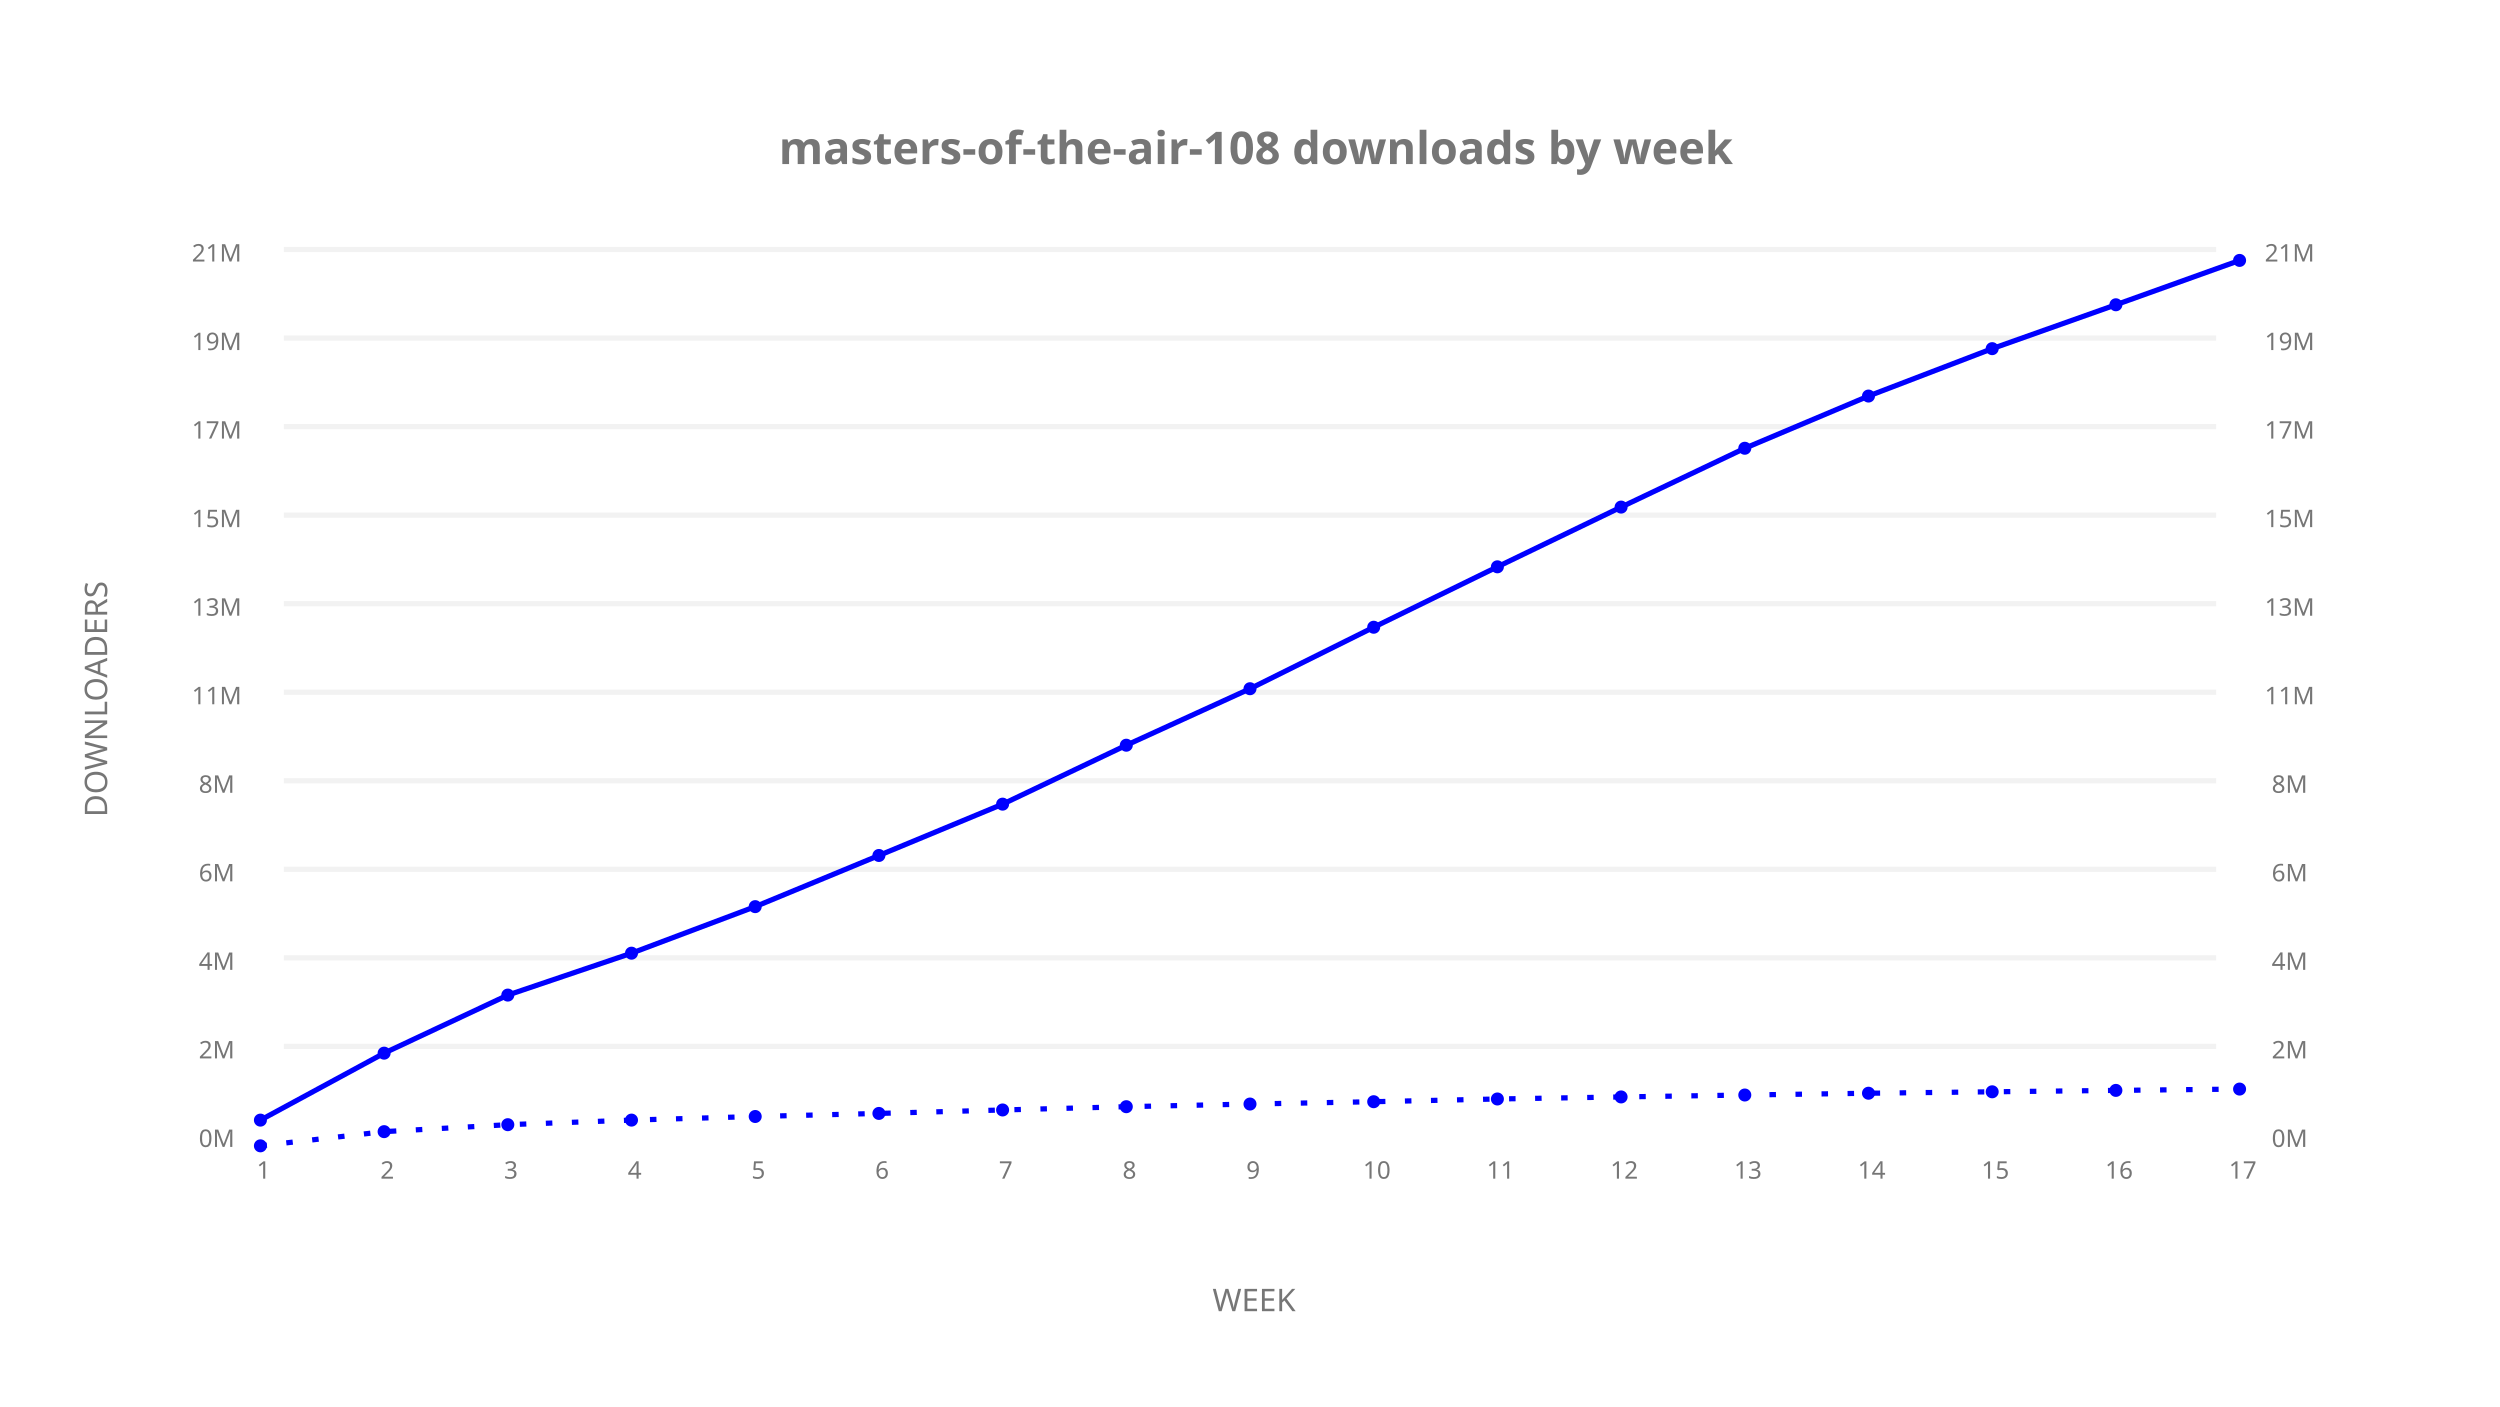
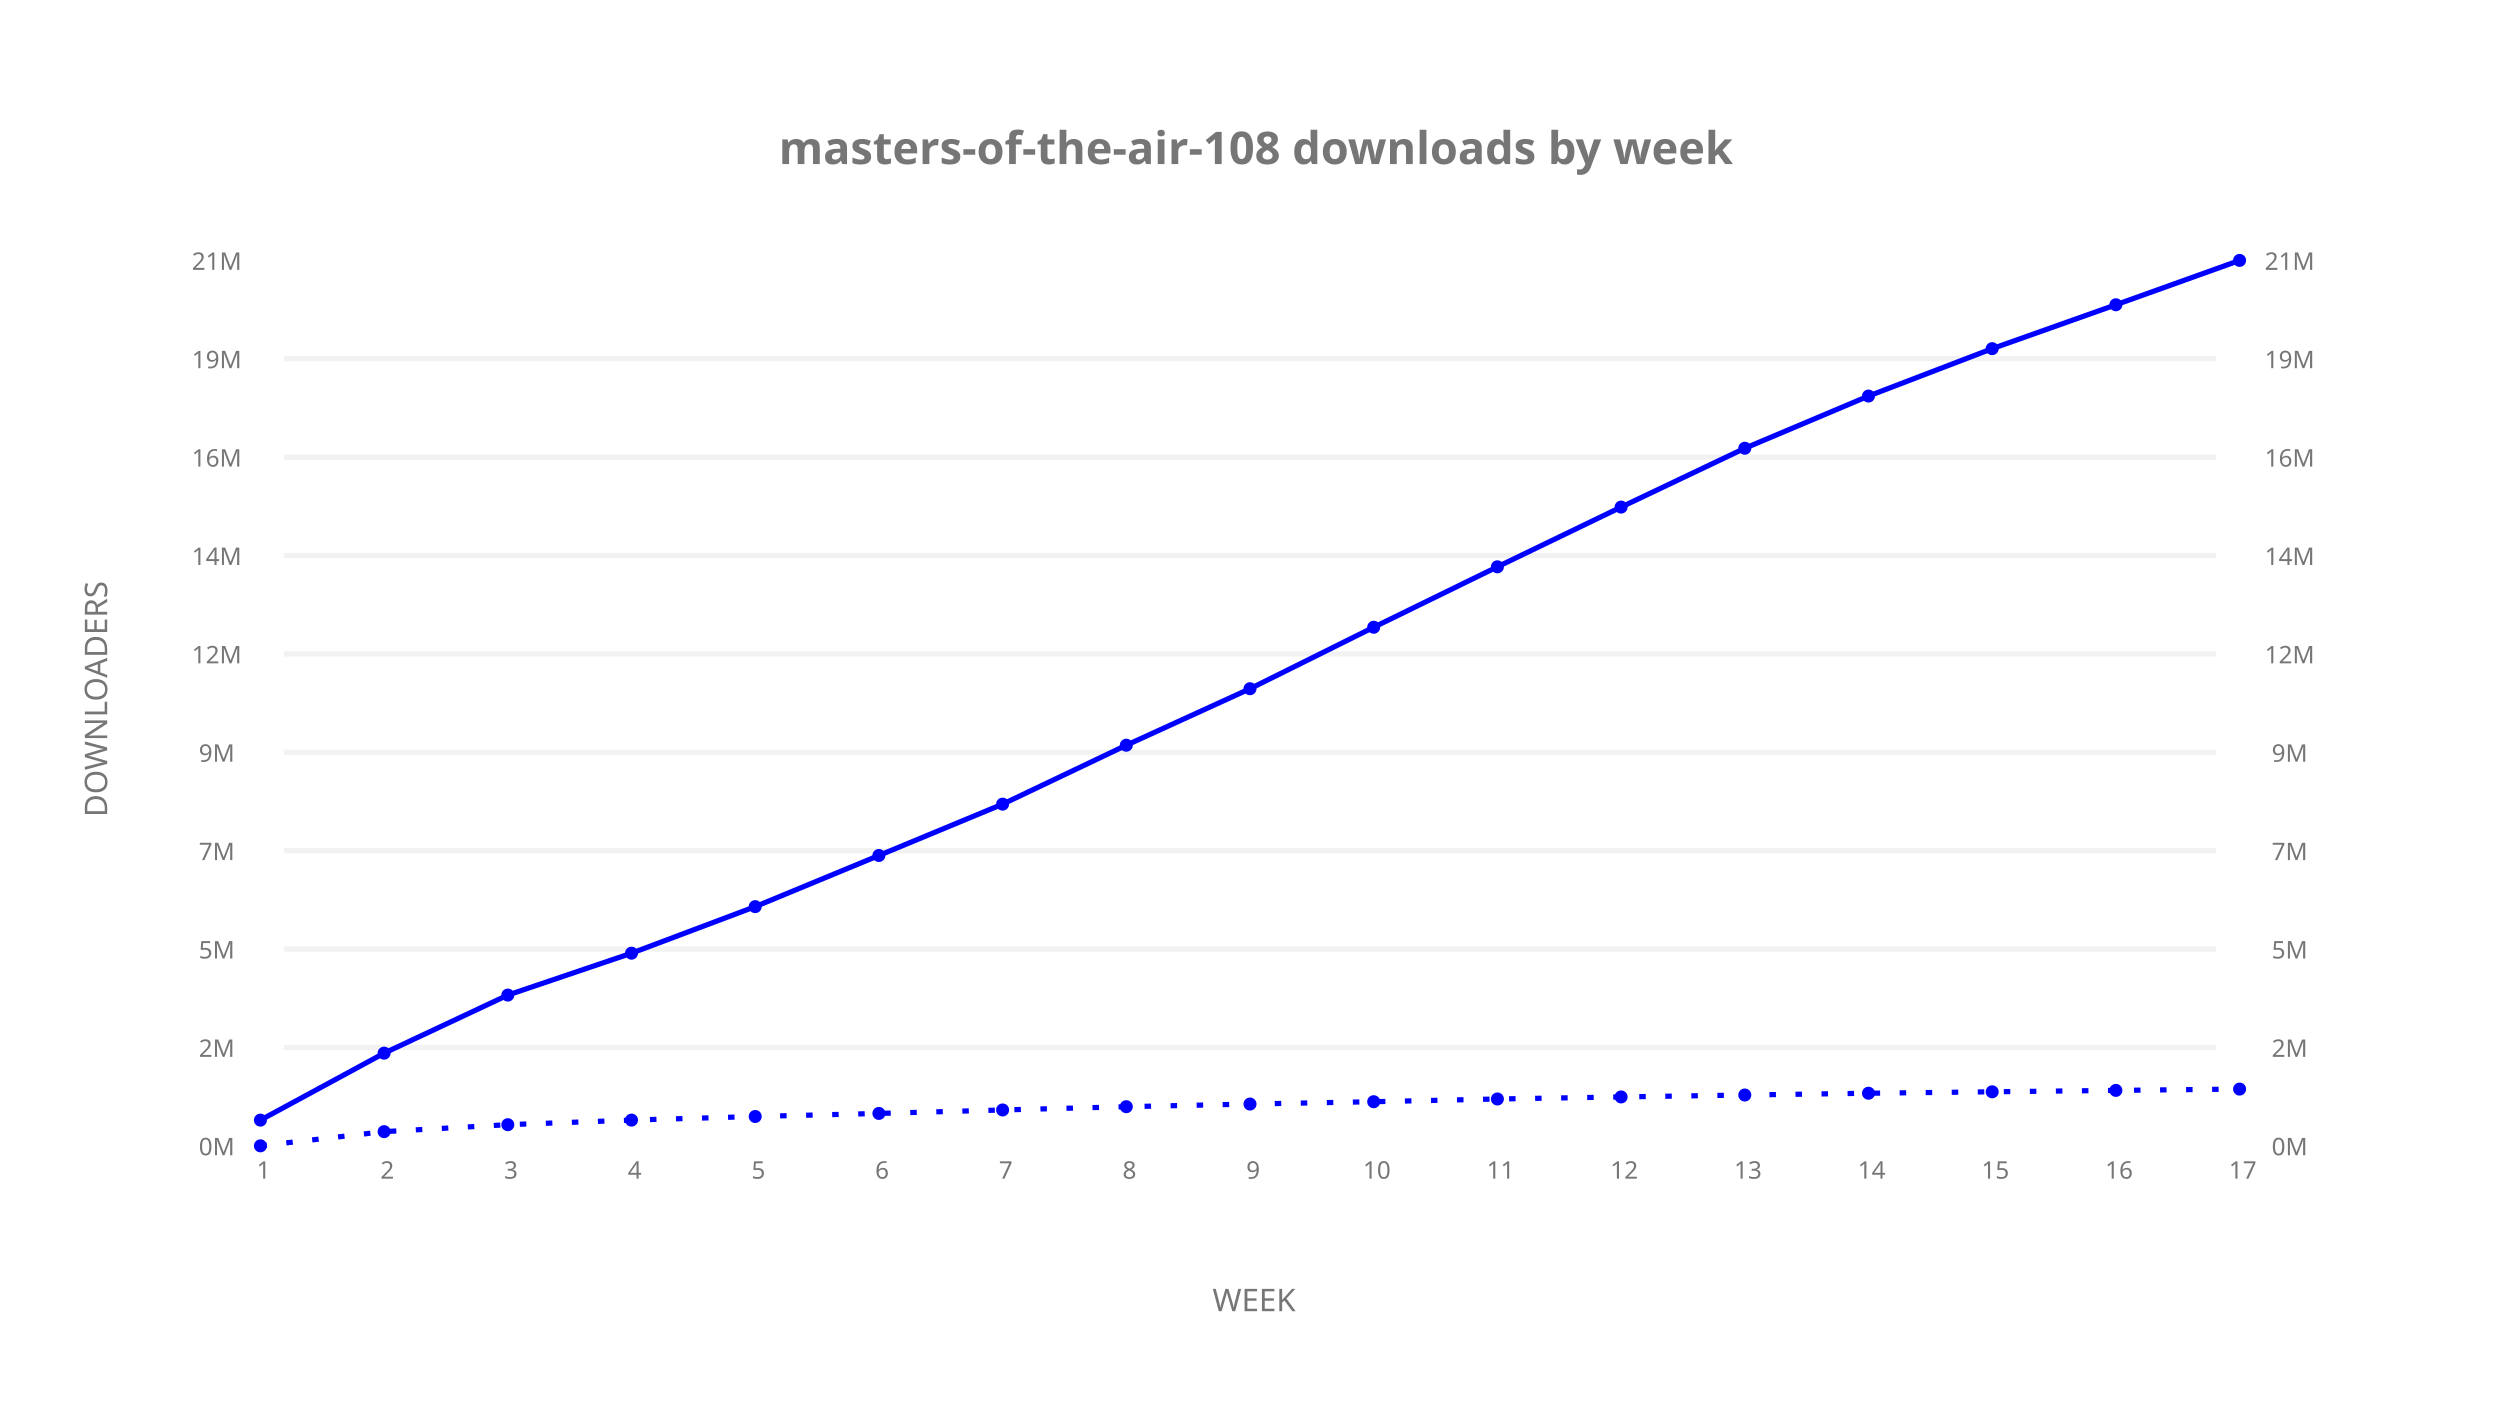
<svg xmlns="http://www.w3.org/2000/svg" xml:space="preserve" id="masters-of-the-air-108-downloads-by-week-masters-of-the-air-108-week" x="0px" y="0px" width="1920px" height="1080px" viewBox="0 0 1920 1080" enable-background="new 0 0 1920 1080" role="img">
  <g id="annotations">
    <text x="960" y="126" font-family="Atkinson Hyperlegible" font-size="26pt" text-anchor="middle" text-align="center" font-weight="600" font-style="normal" style="fill:rgb(118,118,118); fill-opacity:1; stroke:rgb(118,118,118); stroke-opacity:0; stroke-width:0.5"> masters-of-the-air-108 downloads by week</text>
    <g id="axes-lines">
      <text x="960" y="1007" font-family="Atkinson Hyperlegible" font-size="18pt" text-anchor="middle" text-align="center" font-weight="500" font-style="normal" style="fill:rgb(118,118,118); fill-opacity:1; stroke:rgb(118,118,118); stroke-opacity:0; stroke-width:0.5"> WEEK</text>
      <text x="73" y="540" font-family="Atkinson Hyperlegible" font-size="18pt" text-anchor="middle" text-align="center" dominant-baseline="central" font-weight="500" font-style="normal" style="fill:rgb(118,118,118); fill-opacity:1; stroke:rgb(118,118,118); stroke-opacity:0; stroke-width:0.5" transform="rotate(-90,73,540)"> DOWNLOADERS</text>
    </g>
    <g id="tic-y-label-lines">
-       <line x1="218" y1="803.619" x2="1702" y2="803.619" style="fill:rgb(0,0,255); fill-opacity:0; stroke:rgb(242,242,242); stroke-opacity:1; stroke-width:4" />
-       <line x1="218" y1="735.619" x2="1702" y2="735.619" style="fill:rgb(0,0,255); fill-opacity:0; stroke:rgb(242,242,242); stroke-opacity:1; stroke-width:4" />
-       <line x1="218" y1="667.619" x2="1702" y2="667.619" style="fill:rgb(0,0,255); fill-opacity:0; stroke:rgb(242,242,242); stroke-opacity:1; stroke-width:4" />
-       <line x1="218" y1="599.619" x2="1702" y2="599.619" style="fill:rgb(0,0,255); fill-opacity:0; stroke:rgb(242,242,242); stroke-opacity:1; stroke-width:4" />
-       <line x1="218" y1="531.619" x2="1702" y2="531.619" style="fill:rgb(0,0,255); fill-opacity:0; stroke:rgb(242,242,242); stroke-opacity:1; stroke-width:4" />
-       <line x1="218" y1="463.619" x2="1702" y2="463.619" style="fill:rgb(0,0,255); fill-opacity:0; stroke:rgb(242,242,242); stroke-opacity:1; stroke-width:4" />
-       <line x1="218" y1="395.619" x2="1702" y2="395.619" style="fill:rgb(0,0,255); fill-opacity:0; stroke:rgb(242,242,242); stroke-opacity:1; stroke-width:4" />
-       <line x1="218" y1="327.619" x2="1702" y2="327.619" style="fill:rgb(0,0,255); fill-opacity:0; stroke:rgb(242,242,242); stroke-opacity:1; stroke-width:4" />
-       <line x1="218" y1="259.619" x2="1702" y2="259.619" style="fill:rgb(0,0,255); fill-opacity:0; stroke:rgb(242,242,242); stroke-opacity:1; stroke-width:4" />
-       <line x1="218" y1="191.619" x2="1702" y2="191.619" style="fill:rgb(0,0,255); fill-opacity:0; stroke:rgb(242,242,242); stroke-opacity:1; stroke-width:4" />
+       <line x1="218" y1="804.444" x2="1702" y2="804.444" style="fill:rgb(0,0,255); fill-opacity:0; stroke:rgb(242,242,242); stroke-opacity:1; stroke-width:4" />
+       <line x1="218" y1="728.889" x2="1702" y2="728.889" style="fill:rgb(0,0,255); fill-opacity:0; stroke:rgb(242,242,242); stroke-opacity:1; stroke-width:4" />
+       <line x1="218" y1="653.333" x2="1702" y2="653.333" style="fill:rgb(0,0,255); fill-opacity:0; stroke:rgb(242,242,242); stroke-opacity:1; stroke-width:4" />
+       <line x1="218" y1="577.778" x2="1702" y2="577.778" style="fill:rgb(0,0,255); fill-opacity:0; stroke:rgb(242,242,242); stroke-opacity:1; stroke-width:4" />
+       <line x1="218" y1="502.222" x2="1702" y2="502.222" style="fill:rgb(0,0,255); fill-opacity:0; stroke:rgb(242,242,242); stroke-opacity:1; stroke-width:4" />
+       <line x1="218" y1="426.667" x2="1702" y2="426.667" style="fill:rgb(0,0,255); fill-opacity:0; stroke:rgb(242,242,242); stroke-opacity:1; stroke-width:4" />
+       <line x1="218" y1="351.111" x2="1702" y2="351.111" style="fill:rgb(0,0,255); fill-opacity:0; stroke:rgb(242,242,242); stroke-opacity:1; stroke-width:4" />
+       <line x1="218" y1="275.556" x2="1702" y2="275.556" style="fill:rgb(0,0,255); fill-opacity:0; stroke:rgb(242,242,242); stroke-opacity:1; stroke-width:4" />
    </g>
    <g id="tic-x-labels">
      <text x="200" y="898" font-family="Atkinson Hyperlegible" font-size="14pt" text-anchor="middle" text-align="center" dominant-baseline="central" font-weight="400" font-style="normal" style="fill:rgb(118,118,118); fill-opacity:1; stroke:rgb(118,118,118); stroke-opacity:0; stroke-width:0.5"> 1</text>
      <text x="295" y="898" font-family="Atkinson Hyperlegible" font-size="14pt" text-anchor="middle" text-align="center" dominant-baseline="central" font-weight="400" font-style="normal" style="fill:rgb(118,118,118); fill-opacity:1; stroke:rgb(118,118,118); stroke-opacity:0; stroke-width:0.5"> 2</text>
      <text x="390" y="898" font-family="Atkinson Hyperlegible" font-size="14pt" text-anchor="middle" text-align="center" dominant-baseline="central" font-weight="400" font-style="normal" style="fill:rgb(118,118,118); fill-opacity:1; stroke:rgb(118,118,118); stroke-opacity:0; stroke-width:0.5"> 3</text>
      <text x="485" y="898" font-family="Atkinson Hyperlegible" font-size="14pt" text-anchor="middle" text-align="center" dominant-baseline="central" font-weight="400" font-style="normal" style="fill:rgb(118,118,118); fill-opacity:1; stroke:rgb(118,118,118); stroke-opacity:0; stroke-width:0.5"> 4</text>
      <text x="580" y="898" font-family="Atkinson Hyperlegible" font-size="14pt" text-anchor="middle" text-align="center" dominant-baseline="central" font-weight="400" font-style="normal" style="fill:rgb(118,118,118); fill-opacity:1; stroke:rgb(118,118,118); stroke-opacity:0; stroke-width:0.5"> 5</text>
      <text x="675" y="898" font-family="Atkinson Hyperlegible" font-size="14pt" text-anchor="middle" text-align="center" dominant-baseline="central" font-weight="400" font-style="normal" style="fill:rgb(118,118,118); fill-opacity:1; stroke:rgb(118,118,118); stroke-opacity:0; stroke-width:0.5"> 6</text>
      <text x="770" y="898" font-family="Atkinson Hyperlegible" font-size="14pt" text-anchor="middle" text-align="center" dominant-baseline="central" font-weight="400" font-style="normal" style="fill:rgb(118,118,118); fill-opacity:1; stroke:rgb(118,118,118); stroke-opacity:0; stroke-width:0.5"> 7</text>
      <text x="865" y="898" font-family="Atkinson Hyperlegible" font-size="14pt" text-anchor="middle" text-align="center" dominant-baseline="central" font-weight="400" font-style="normal" style="fill:rgb(118,118,118); fill-opacity:1; stroke:rgb(118,118,118); stroke-opacity:0; stroke-width:0.5"> 8</text>
      <text x="960" y="898" font-family="Atkinson Hyperlegible" font-size="14pt" text-anchor="middle" text-align="center" dominant-baseline="central" font-weight="400" font-style="normal" style="fill:rgb(118,118,118); fill-opacity:1; stroke:rgb(118,118,118); stroke-opacity:0; stroke-width:0.5"> 9</text>
      <text x="1055" y="898" font-family="Atkinson Hyperlegible" font-size="14pt" text-anchor="middle" text-align="center" dominant-baseline="central" font-weight="400" font-style="normal" style="fill:rgb(118,118,118); fill-opacity:1; stroke:rgb(118,118,118); stroke-opacity:0; stroke-width:0.5"> 10</text>
      <text x="1150" y="898" font-family="Atkinson Hyperlegible" font-size="14pt" text-anchor="middle" text-align="center" dominant-baseline="central" font-weight="400" font-style="normal" style="fill:rgb(118,118,118); fill-opacity:1; stroke:rgb(118,118,118); stroke-opacity:0; stroke-width:0.5"> 11</text>
      <text x="1245" y="898" font-family="Atkinson Hyperlegible" font-size="14pt" text-anchor="middle" text-align="center" dominant-baseline="central" font-weight="400" font-style="normal" style="fill:rgb(118,118,118); fill-opacity:1; stroke:rgb(118,118,118); stroke-opacity:0; stroke-width:0.5"> 12</text>
      <text x="1340" y="898" font-family="Atkinson Hyperlegible" font-size="14pt" text-anchor="middle" text-align="center" dominant-baseline="central" font-weight="400" font-style="normal" style="fill:rgb(118,118,118); fill-opacity:1; stroke:rgb(118,118,118); stroke-opacity:0; stroke-width:0.5"> 13</text>
      <text x="1435" y="898" font-family="Atkinson Hyperlegible" font-size="14pt" text-anchor="middle" text-align="center" dominant-baseline="central" font-weight="400" font-style="normal" style="fill:rgb(118,118,118); fill-opacity:1; stroke:rgb(118,118,118); stroke-opacity:0; stroke-width:0.5"> 14</text>
      <text x="1530" y="898" font-family="Atkinson Hyperlegible" font-size="14pt" text-anchor="middle" text-align="center" dominant-baseline="central" font-weight="400" font-style="normal" style="fill:rgb(118,118,118); fill-opacity:1; stroke:rgb(118,118,118); stroke-opacity:0; stroke-width:0.5"> 15</text>
      <text x="1625" y="898" font-family="Atkinson Hyperlegible" font-size="14pt" text-anchor="middle" text-align="center" dominant-baseline="central" font-weight="400" font-style="normal" style="fill:rgb(118,118,118); fill-opacity:1; stroke:rgb(118,118,118); stroke-opacity:0; stroke-width:0.5"> 16</text>
      <text x="1720" y="898" font-family="Atkinson Hyperlegible" font-size="14pt" text-anchor="middle" text-align="center" dominant-baseline="central" font-weight="400" font-style="normal" style="fill:rgb(118,118,118); fill-opacity:1; stroke:rgb(118,118,118); stroke-opacity:0; stroke-width:0.5"> 17</text>
    </g>
    <g id="tic-y-labels">
-       <text x="164" y="873.619" font-family="Atkinson Hyperlegible" font-size="14pt" text-anchor="middle" text-align="center" dominant-baseline="central" font-weight="400" font-style="normal" style="fill:rgb(118,118,118); fill-opacity:1; stroke:rgb(118,118,118); stroke-opacity:0; stroke-width:0.5"> 0M</text>
-       <text x="1756" y="873.619" font-family="Atkinson Hyperlegible" font-size="14pt" text-anchor="middle" text-align="center" dominant-baseline="central" font-weight="400" font-style="normal" style="fill:rgb(118,118,118); fill-opacity:1; stroke:rgb(118,118,118); stroke-opacity:0; stroke-width:0.5"> 0M</text>
-       <text x="164" y="805.619" font-family="Atkinson Hyperlegible" font-size="14pt" text-anchor="middle" text-align="center" dominant-baseline="central" font-weight="400" font-style="normal" style="fill:rgb(118,118,118); fill-opacity:1; stroke:rgb(118,118,118); stroke-opacity:0; stroke-width:0.5"> 2M</text>
-       <text x="1756" y="805.619" font-family="Atkinson Hyperlegible" font-size="14pt" text-anchor="middle" text-align="center" dominant-baseline="central" font-weight="400" font-style="normal" style="fill:rgb(118,118,118); fill-opacity:1; stroke:rgb(118,118,118); stroke-opacity:0; stroke-width:0.5"> 2M</text>
-       <text x="164" y="737.619" font-family="Atkinson Hyperlegible" font-size="14pt" text-anchor="middle" text-align="center" dominant-baseline="central" font-weight="400" font-style="normal" style="fill:rgb(118,118,118); fill-opacity:1; stroke:rgb(118,118,118); stroke-opacity:0; stroke-width:0.5"> 4M</text>
-       <text x="1756" y="737.619" font-family="Atkinson Hyperlegible" font-size="14pt" text-anchor="middle" text-align="center" dominant-baseline="central" font-weight="400" font-style="normal" style="fill:rgb(118,118,118); fill-opacity:1; stroke:rgb(118,118,118); stroke-opacity:0; stroke-width:0.5"> 4M</text>
-       <text x="164" y="669.619" font-family="Atkinson Hyperlegible" font-size="14pt" text-anchor="middle" text-align="center" dominant-baseline="central" font-weight="400" font-style="normal" style="fill:rgb(118,118,118); fill-opacity:1; stroke:rgb(118,118,118); stroke-opacity:0; stroke-width:0.5"> 6M</text>
-       <text x="1756" y="669.619" font-family="Atkinson Hyperlegible" font-size="14pt" text-anchor="middle" text-align="center" dominant-baseline="central" font-weight="400" font-style="normal" style="fill:rgb(118,118,118); fill-opacity:1; stroke:rgb(118,118,118); stroke-opacity:0; stroke-width:0.5"> 6M</text>
-       <text x="164" y="601.619" font-family="Atkinson Hyperlegible" font-size="14pt" text-anchor="middle" text-align="center" dominant-baseline="central" font-weight="400" font-style="normal" style="fill:rgb(118,118,118); fill-opacity:1; stroke:rgb(118,118,118); stroke-opacity:0; stroke-width:0.5"> 8M</text>
-       <text x="1756" y="601.619" font-family="Atkinson Hyperlegible" font-size="14pt" text-anchor="middle" text-align="center" dominant-baseline="central" font-weight="400" font-style="normal" style="fill:rgb(118,118,118); fill-opacity:1; stroke:rgb(118,118,118); stroke-opacity:0; stroke-width:0.5"> 8M</text>
-       <text x="164" y="533.619" font-family="Atkinson Hyperlegible" font-size="14pt" text-anchor="middle" text-align="center" dominant-baseline="central" font-weight="400" font-style="normal" style="fill:rgb(118,118,118); fill-opacity:1; stroke:rgb(118,118,118); stroke-opacity:0; stroke-width:0.5"> 11M</text>
-       <text x="1756" y="533.619" font-family="Atkinson Hyperlegible" font-size="14pt" text-anchor="middle" text-align="center" dominant-baseline="central" font-weight="400" font-style="normal" style="fill:rgb(118,118,118); fill-opacity:1; stroke:rgb(118,118,118); stroke-opacity:0; stroke-width:0.5"> 11M</text>
-       <text x="164" y="465.619" font-family="Atkinson Hyperlegible" font-size="14pt" text-anchor="middle" text-align="center" dominant-baseline="central" font-weight="400" font-style="normal" style="fill:rgb(118,118,118); fill-opacity:1; stroke:rgb(118,118,118); stroke-opacity:0; stroke-width:0.5"> 13M</text>
-       <text x="1756" y="465.619" font-family="Atkinson Hyperlegible" font-size="14pt" text-anchor="middle" text-align="center" dominant-baseline="central" font-weight="400" font-style="normal" style="fill:rgb(118,118,118); fill-opacity:1; stroke:rgb(118,118,118); stroke-opacity:0; stroke-width:0.5"> 13M</text>
-       <text x="164" y="397.619" font-family="Atkinson Hyperlegible" font-size="14pt" text-anchor="middle" text-align="center" dominant-baseline="central" font-weight="400" font-style="normal" style="fill:rgb(118,118,118); fill-opacity:1; stroke:rgb(118,118,118); stroke-opacity:0; stroke-width:0.5"> 15M</text>
-       <text x="1756" y="397.619" font-family="Atkinson Hyperlegible" font-size="14pt" text-anchor="middle" text-align="center" dominant-baseline="central" font-weight="400" font-style="normal" style="fill:rgb(118,118,118); fill-opacity:1; stroke:rgb(118,118,118); stroke-opacity:0; stroke-width:0.5"> 15M</text>
-       <text x="164" y="329.619" font-family="Atkinson Hyperlegible" font-size="14pt" text-anchor="middle" text-align="center" dominant-baseline="central" font-weight="400" font-style="normal" style="fill:rgb(118,118,118); fill-opacity:1; stroke:rgb(118,118,118); stroke-opacity:0; stroke-width:0.5"> 17M</text>
-       <text x="1756" y="329.619" font-family="Atkinson Hyperlegible" font-size="14pt" text-anchor="middle" text-align="center" dominant-baseline="central" font-weight="400" font-style="normal" style="fill:rgb(118,118,118); fill-opacity:1; stroke:rgb(118,118,118); stroke-opacity:0; stroke-width:0.5"> 17M</text>
-       <text x="164" y="261.619" font-family="Atkinson Hyperlegible" font-size="14pt" text-anchor="middle" text-align="center" dominant-baseline="central" font-weight="400" font-style="normal" style="fill:rgb(118,118,118); fill-opacity:1; stroke:rgb(118,118,118); stroke-opacity:0; stroke-width:0.5"> 19M</text>
-       <text x="1756" y="261.619" font-family="Atkinson Hyperlegible" font-size="14pt" text-anchor="middle" text-align="center" dominant-baseline="central" font-weight="400" font-style="normal" style="fill:rgb(118,118,118); fill-opacity:1; stroke:rgb(118,118,118); stroke-opacity:0; stroke-width:0.5"> 19M</text>
-       <text x="164" y="193.619" font-family="Atkinson Hyperlegible" font-size="14pt" text-anchor="middle" text-align="center" dominant-baseline="central" font-weight="400" font-style="normal" style="fill:rgb(118,118,118); fill-opacity:1; stroke:rgb(118,118,118); stroke-opacity:0; stroke-width:0.5"> 21M</text>
-       <text x="1756" y="193.619" font-family="Atkinson Hyperlegible" font-size="14pt" text-anchor="middle" text-align="center" dominant-baseline="central" font-weight="400" font-style="normal" style="fill:rgb(118,118,118); fill-opacity:1; stroke:rgb(118,118,118); stroke-opacity:0; stroke-width:0.5"> 21M</text>
+       <text x="164" y="880" font-family="Atkinson Hyperlegible" font-size="14pt" text-anchor="middle" text-align="center" dominant-baseline="central" font-weight="400" font-style="normal" style="fill:rgb(118,118,118); fill-opacity:1; stroke:rgb(118,118,118); stroke-opacity:0; stroke-width:0.5"> 0M</text>
+       <text x="1756" y="880" font-family="Atkinson Hyperlegible" font-size="14pt" text-anchor="middle" text-align="center" dominant-baseline="central" font-weight="400" font-style="normal" style="fill:rgb(118,118,118); fill-opacity:1; stroke:rgb(118,118,118); stroke-opacity:0; stroke-width:0.5"> 0M</text>
+       <text x="164" y="804.444" font-family="Atkinson Hyperlegible" font-size="14pt" text-anchor="middle" text-align="center" dominant-baseline="central" font-weight="400" font-style="normal" style="fill:rgb(118,118,118); fill-opacity:1; stroke:rgb(118,118,118); stroke-opacity:0; stroke-width:0.5"> 2M</text>
+       <text x="1756" y="804.444" font-family="Atkinson Hyperlegible" font-size="14pt" text-anchor="middle" text-align="center" dominant-baseline="central" font-weight="400" font-style="normal" style="fill:rgb(118,118,118); fill-opacity:1; stroke:rgb(118,118,118); stroke-opacity:0; stroke-width:0.5"> 2M</text>
+       <text x="164" y="728.889" font-family="Atkinson Hyperlegible" font-size="14pt" text-anchor="middle" text-align="center" dominant-baseline="central" font-weight="400" font-style="normal" style="fill:rgb(118,118,118); fill-opacity:1; stroke:rgb(118,118,118); stroke-opacity:0; stroke-width:0.5"> 5M</text>
+       <text x="1756" y="728.889" font-family="Atkinson Hyperlegible" font-size="14pt" text-anchor="middle" text-align="center" dominant-baseline="central" font-weight="400" font-style="normal" style="fill:rgb(118,118,118); fill-opacity:1; stroke:rgb(118,118,118); stroke-opacity:0; stroke-width:0.5"> 5M</text>
+       <text x="164" y="653.333" font-family="Atkinson Hyperlegible" font-size="14pt" text-anchor="middle" text-align="center" dominant-baseline="central" font-weight="400" font-style="normal" style="fill:rgb(118,118,118); fill-opacity:1; stroke:rgb(118,118,118); stroke-opacity:0; stroke-width:0.5"> 7M</text>
+       <text x="1756" y="653.333" font-family="Atkinson Hyperlegible" font-size="14pt" text-anchor="middle" text-align="center" dominant-baseline="central" font-weight="400" font-style="normal" style="fill:rgb(118,118,118); fill-opacity:1; stroke:rgb(118,118,118); stroke-opacity:0; stroke-width:0.5"> 7M</text>
+       <text x="164" y="577.778" font-family="Atkinson Hyperlegible" font-size="14pt" text-anchor="middle" text-align="center" dominant-baseline="central" font-weight="400" font-style="normal" style="fill:rgb(118,118,118); fill-opacity:1; stroke:rgb(118,118,118); stroke-opacity:0; stroke-width:0.5"> 9M</text>
+       <text x="1756" y="577.778" font-family="Atkinson Hyperlegible" font-size="14pt" text-anchor="middle" text-align="center" dominant-baseline="central" font-weight="400" font-style="normal" style="fill:rgb(118,118,118); fill-opacity:1; stroke:rgb(118,118,118); stroke-opacity:0; stroke-width:0.5"> 9M</text>
+       <text x="164" y="502.222" font-family="Atkinson Hyperlegible" font-size="14pt" text-anchor="middle" text-align="center" dominant-baseline="central" font-weight="400" font-style="normal" style="fill:rgb(118,118,118); fill-opacity:1; stroke:rgb(118,118,118); stroke-opacity:0; stroke-width:0.5"> 12M</text>
+       <text x="1756" y="502.222" font-family="Atkinson Hyperlegible" font-size="14pt" text-anchor="middle" text-align="center" dominant-baseline="central" font-weight="400" font-style="normal" style="fill:rgb(118,118,118); fill-opacity:1; stroke:rgb(118,118,118); stroke-opacity:0; stroke-width:0.5"> 12M</text>
+       <text x="164" y="426.667" font-family="Atkinson Hyperlegible" font-size="14pt" text-anchor="middle" text-align="center" dominant-baseline="central" font-weight="400" font-style="normal" style="fill:rgb(118,118,118); fill-opacity:1; stroke:rgb(118,118,118); stroke-opacity:0; stroke-width:0.5"> 14M</text>
+       <text x="1756" y="426.667" font-family="Atkinson Hyperlegible" font-size="14pt" text-anchor="middle" text-align="center" dominant-baseline="central" font-weight="400" font-style="normal" style="fill:rgb(118,118,118); fill-opacity:1; stroke:rgb(118,118,118); stroke-opacity:0; stroke-width:0.5"> 14M</text>
+       <text x="164" y="351.111" font-family="Atkinson Hyperlegible" font-size="14pt" text-anchor="middle" text-align="center" dominant-baseline="central" font-weight="400" font-style="normal" style="fill:rgb(118,118,118); fill-opacity:1; stroke:rgb(118,118,118); stroke-opacity:0; stroke-width:0.5"> 16M</text>
+       <text x="1756" y="351.111" font-family="Atkinson Hyperlegible" font-size="14pt" text-anchor="middle" text-align="center" dominant-baseline="central" font-weight="400" font-style="normal" style="fill:rgb(118,118,118); fill-opacity:1; stroke:rgb(118,118,118); stroke-opacity:0; stroke-width:0.5"> 16M</text>
+       <text x="164" y="275.556" font-family="Atkinson Hyperlegible" font-size="14pt" text-anchor="middle" text-align="center" dominant-baseline="central" font-weight="400" font-style="normal" style="fill:rgb(118,118,118); fill-opacity:1; stroke:rgb(118,118,118); stroke-opacity:0; stroke-width:0.5"> 19M</text>
+       <text x="1756" y="275.556" font-family="Atkinson Hyperlegible" font-size="14pt" text-anchor="middle" text-align="center" dominant-baseline="central" font-weight="400" font-style="normal" style="fill:rgb(118,118,118); fill-opacity:1; stroke:rgb(118,118,118); stroke-opacity:0; stroke-width:0.5"> 19M</text>
+       <text x="164" y="200" font-family="Atkinson Hyperlegible" font-size="14pt" text-anchor="middle" text-align="center" dominant-baseline="central" font-weight="400" font-style="normal" style="fill:rgb(118,118,118); fill-opacity:1; stroke:rgb(118,118,118); stroke-opacity:0; stroke-width:0.5"> 21M</text>
+       <text x="1756" y="200" font-family="Atkinson Hyperlegible" font-size="14pt" text-anchor="middle" text-align="center" dominant-baseline="central" font-weight="400" font-style="normal" style="fill:rgb(118,118,118); fill-opacity:1; stroke:rgb(118,118,118); stroke-opacity:0; stroke-width:0.5"> 21M</text>
    </g>
  </g>
  <g id="polyline-masters-of-the-air-108 downloads by week">
    <polyline points="200,860.253 295,808.825 390,764.224 485,732.046 580,696.301 675,657.006 770,617.588 865,572.327 960,528.934 1055,481.722 1150,435.317 1245,389.448 1340,344.261 1435,304.168 1530,267.766 1625,234.063 1720,200 " style="fill:rgb(0,0,255); fill-opacity:0; stroke:rgb(0,0,255); stroke-opacity:1; stroke-width:4" />
  </g>
  <g id="markers-masters-of-the-air-108 downloads by week">
    <circle cx="200" cy="860.253" r="5" style="fill:rgb(0,0,255); fill-opacity:1; stroke:rgb(0,0,255); stroke-opacity:0; stroke-width:4">
</circle>
    <circle cx="295" cy="808.825" r="5" style="fill:rgb(0,0,255); fill-opacity:1; stroke:rgb(0,0,255); stroke-opacity:0; stroke-width:4">
</circle>
    <circle cx="390" cy="764.224" r="5" style="fill:rgb(0,0,255); fill-opacity:1; stroke:rgb(0,0,255); stroke-opacity:0; stroke-width:4">
</circle>
    <circle cx="485" cy="732.046" r="5" style="fill:rgb(0,0,255); fill-opacity:1; stroke:rgb(0,0,255); stroke-opacity:0; stroke-width:4">
</circle>
    <circle cx="580" cy="696.301" r="5" style="fill:rgb(0,0,255); fill-opacity:1; stroke:rgb(0,0,255); stroke-opacity:0; stroke-width:4">
</circle>
    <circle cx="675" cy="657.006" r="5" style="fill:rgb(0,0,255); fill-opacity:1; stroke:rgb(0,0,255); stroke-opacity:0; stroke-width:4">
</circle>
    <circle cx="770" cy="617.588" r="5" style="fill:rgb(0,0,255); fill-opacity:1; stroke:rgb(0,0,255); stroke-opacity:0; stroke-width:4">
</circle>
    <circle cx="865" cy="572.327" r="5" style="fill:rgb(0,0,255); fill-opacity:1; stroke:rgb(0,0,255); stroke-opacity:0; stroke-width:4">
</circle>
    <circle cx="960" cy="528.934" r="5" style="fill:rgb(0,0,255); fill-opacity:1; stroke:rgb(0,0,255); stroke-opacity:0; stroke-width:4">
</circle>
    <circle cx="1055" cy="481.722" r="5" style="fill:rgb(0,0,255); fill-opacity:1; stroke:rgb(0,0,255); stroke-opacity:0; stroke-width:4">
</circle>
    <circle cx="1150" cy="435.317" r="5" style="fill:rgb(0,0,255); fill-opacity:1; stroke:rgb(0,0,255); stroke-opacity:0; stroke-width:4">
</circle>
    <circle cx="1245" cy="389.448" r="5" style="fill:rgb(0,0,255); fill-opacity:1; stroke:rgb(0,0,255); stroke-opacity:0; stroke-width:4">
</circle>
    <circle cx="1340" cy="344.261" r="5" style="fill:rgb(0,0,255); fill-opacity:1; stroke:rgb(0,0,255); stroke-opacity:0; stroke-width:4">
</circle>
    <circle cx="1435" cy="304.168" r="5" style="fill:rgb(0,0,255); fill-opacity:1; stroke:rgb(0,0,255); stroke-opacity:0; stroke-width:4">
</circle>
    <circle cx="1530" cy="267.766" r="5" style="fill:rgb(0,0,255); fill-opacity:1; stroke:rgb(0,0,255); stroke-opacity:0; stroke-width:4">
</circle>
    <circle cx="1625" cy="234.063" r="5" style="fill:rgb(0,0,255); fill-opacity:1; stroke:rgb(0,0,255); stroke-opacity:0; stroke-width:4">
</circle>
    <circle cx="1720" cy="200" r="5" style="fill:rgb(0,0,255); fill-opacity:1; stroke:rgb(0,0,255); stroke-opacity:0; stroke-width:4">
</circle>
  </g>
  <g id="polyline-masters-of-the-air-108 downloads by week uploaders">
    <polyline points="200,880 295,869.105 390,863.757 485,860.244 580,857.472 675,855.114 770,852.457 865,849.944 960,847.905 1055,846.11 1150,844.022 1245,842.446 1340,840.971 1435,839.603 1530,838.5 1625,837.424 1720,836.409 " stroke-dasharray="5 15" style="fill:rgb(0,0,255); fill-opacity:0; stroke:rgb(0,0,255); stroke-opacity:1; stroke-width:4" />
  </g>
  <g id="markers-masters-of-the-air-108 downloads by week uploaders">
    <circle cx="200" cy="880" r="5" style="fill:rgb(0,0,255); fill-opacity:1; stroke:rgb(0,0,255); stroke-opacity:0; stroke-width:4">
</circle>
    <circle cx="295" cy="869.105" r="5" style="fill:rgb(0,0,255); fill-opacity:1; stroke:rgb(0,0,255); stroke-opacity:0; stroke-width:4">
</circle>
    <circle cx="390" cy="863.757" r="5" style="fill:rgb(0,0,255); fill-opacity:1; stroke:rgb(0,0,255); stroke-opacity:0; stroke-width:4">
</circle>
    <circle cx="485" cy="860.244" r="5" style="fill:rgb(0,0,255); fill-opacity:1; stroke:rgb(0,0,255); stroke-opacity:0; stroke-width:4">
</circle>
    <circle cx="580" cy="857.472" r="5" style="fill:rgb(0,0,255); fill-opacity:1; stroke:rgb(0,0,255); stroke-opacity:0; stroke-width:4">
</circle>
    <circle cx="675" cy="855.114" r="5" style="fill:rgb(0,0,255); fill-opacity:1; stroke:rgb(0,0,255); stroke-opacity:0; stroke-width:4">
</circle>
    <circle cx="770" cy="852.457" r="5" style="fill:rgb(0,0,255); fill-opacity:1; stroke:rgb(0,0,255); stroke-opacity:0; stroke-width:4">
</circle>
    <circle cx="865" cy="849.944" r="5" style="fill:rgb(0,0,255); fill-opacity:1; stroke:rgb(0,0,255); stroke-opacity:0; stroke-width:4">
</circle>
    <circle cx="960" cy="847.905" r="5" style="fill:rgb(0,0,255); fill-opacity:1; stroke:rgb(0,0,255); stroke-opacity:0; stroke-width:4">
</circle>
    <circle cx="1055" cy="846.11" r="5" style="fill:rgb(0,0,255); fill-opacity:1; stroke:rgb(0,0,255); stroke-opacity:0; stroke-width:4">
</circle>
    <circle cx="1150" cy="844.022" r="5" style="fill:rgb(0,0,255); fill-opacity:1; stroke:rgb(0,0,255); stroke-opacity:0; stroke-width:4">
</circle>
    <circle cx="1245" cy="842.446" r="5" style="fill:rgb(0,0,255); fill-opacity:1; stroke:rgb(0,0,255); stroke-opacity:0; stroke-width:4">
</circle>
    <circle cx="1340" cy="840.971" r="5" style="fill:rgb(0,0,255); fill-opacity:1; stroke:rgb(0,0,255); stroke-opacity:0; stroke-width:4">
</circle>
    <circle cx="1435" cy="839.603" r="5" style="fill:rgb(0,0,255); fill-opacity:1; stroke:rgb(0,0,255); stroke-opacity:0; stroke-width:4">
</circle>
    <circle cx="1530" cy="838.5" r="5" style="fill:rgb(0,0,255); fill-opacity:1; stroke:rgb(0,0,255); stroke-opacity:0; stroke-width:4">
</circle>
    <circle cx="1625" cy="837.424" r="5" style="fill:rgb(0,0,255); fill-opacity:1; stroke:rgb(0,0,255); stroke-opacity:0; stroke-width:4">
</circle>
    <circle cx="1720" cy="836.409" r="5" style="fill:rgb(0,0,255); fill-opacity:1; stroke:rgb(0,0,255); stroke-opacity:0; stroke-width:4">
</circle>
  </g>
</svg>
